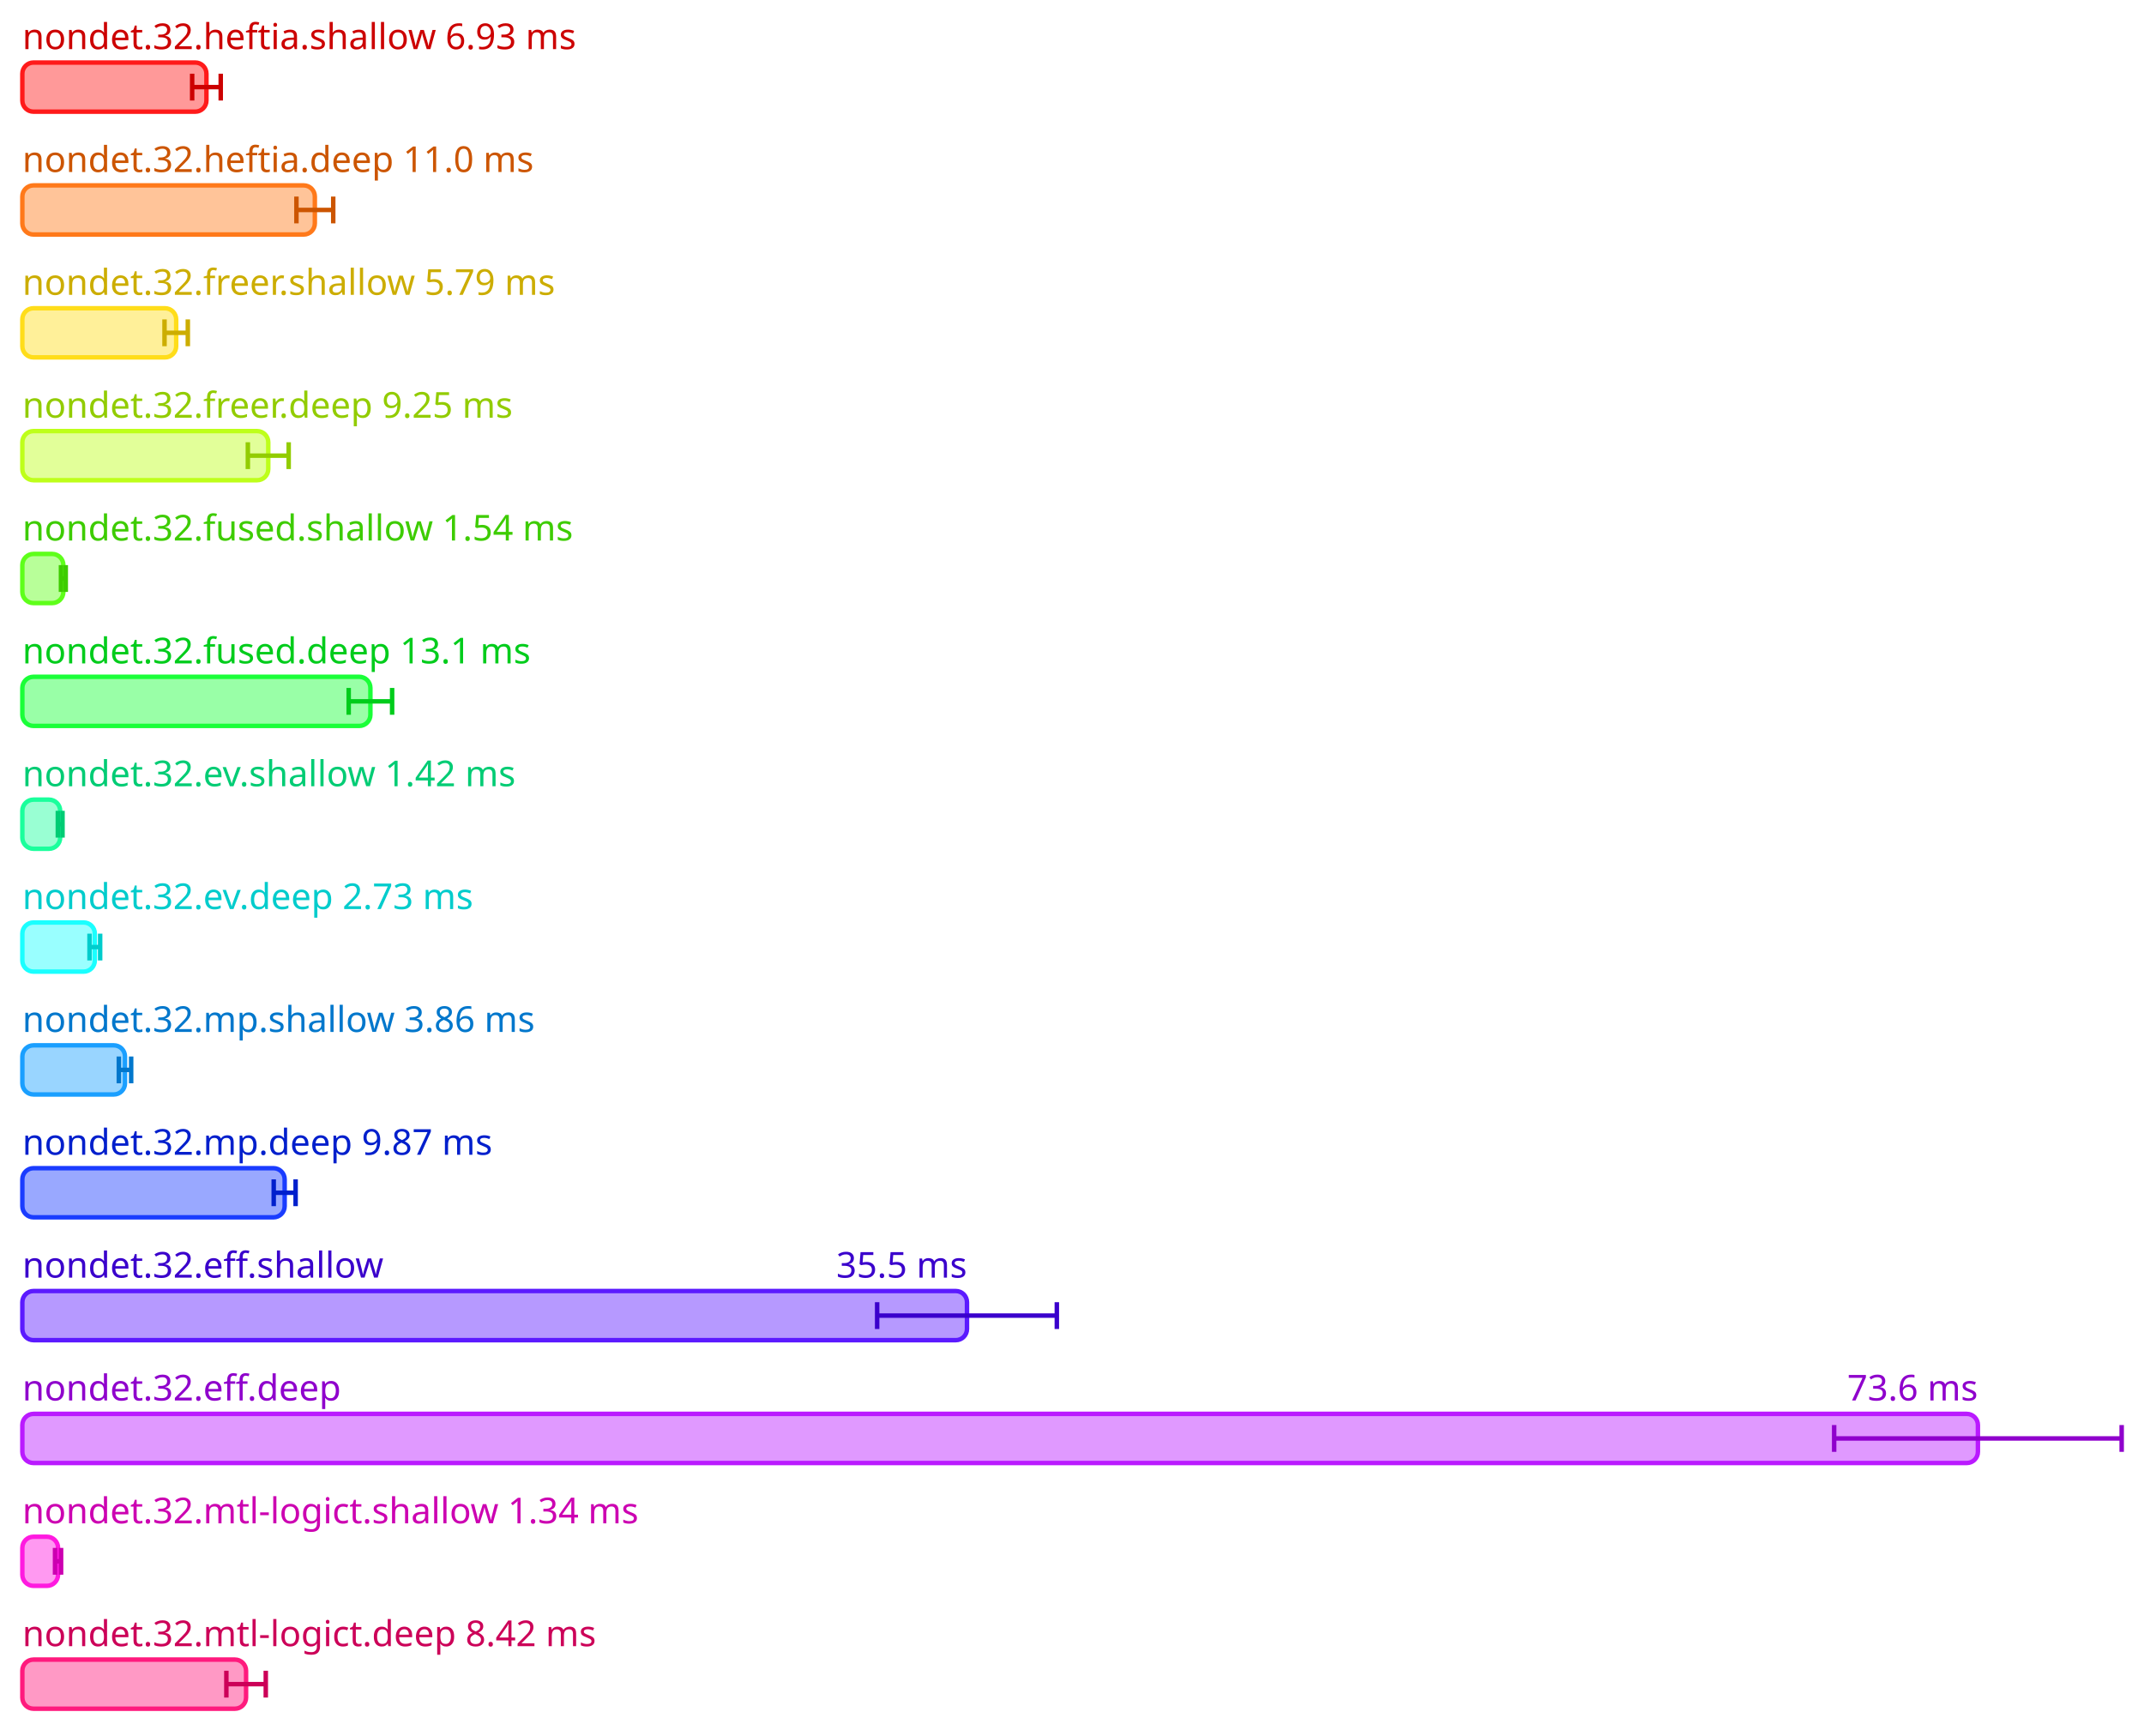
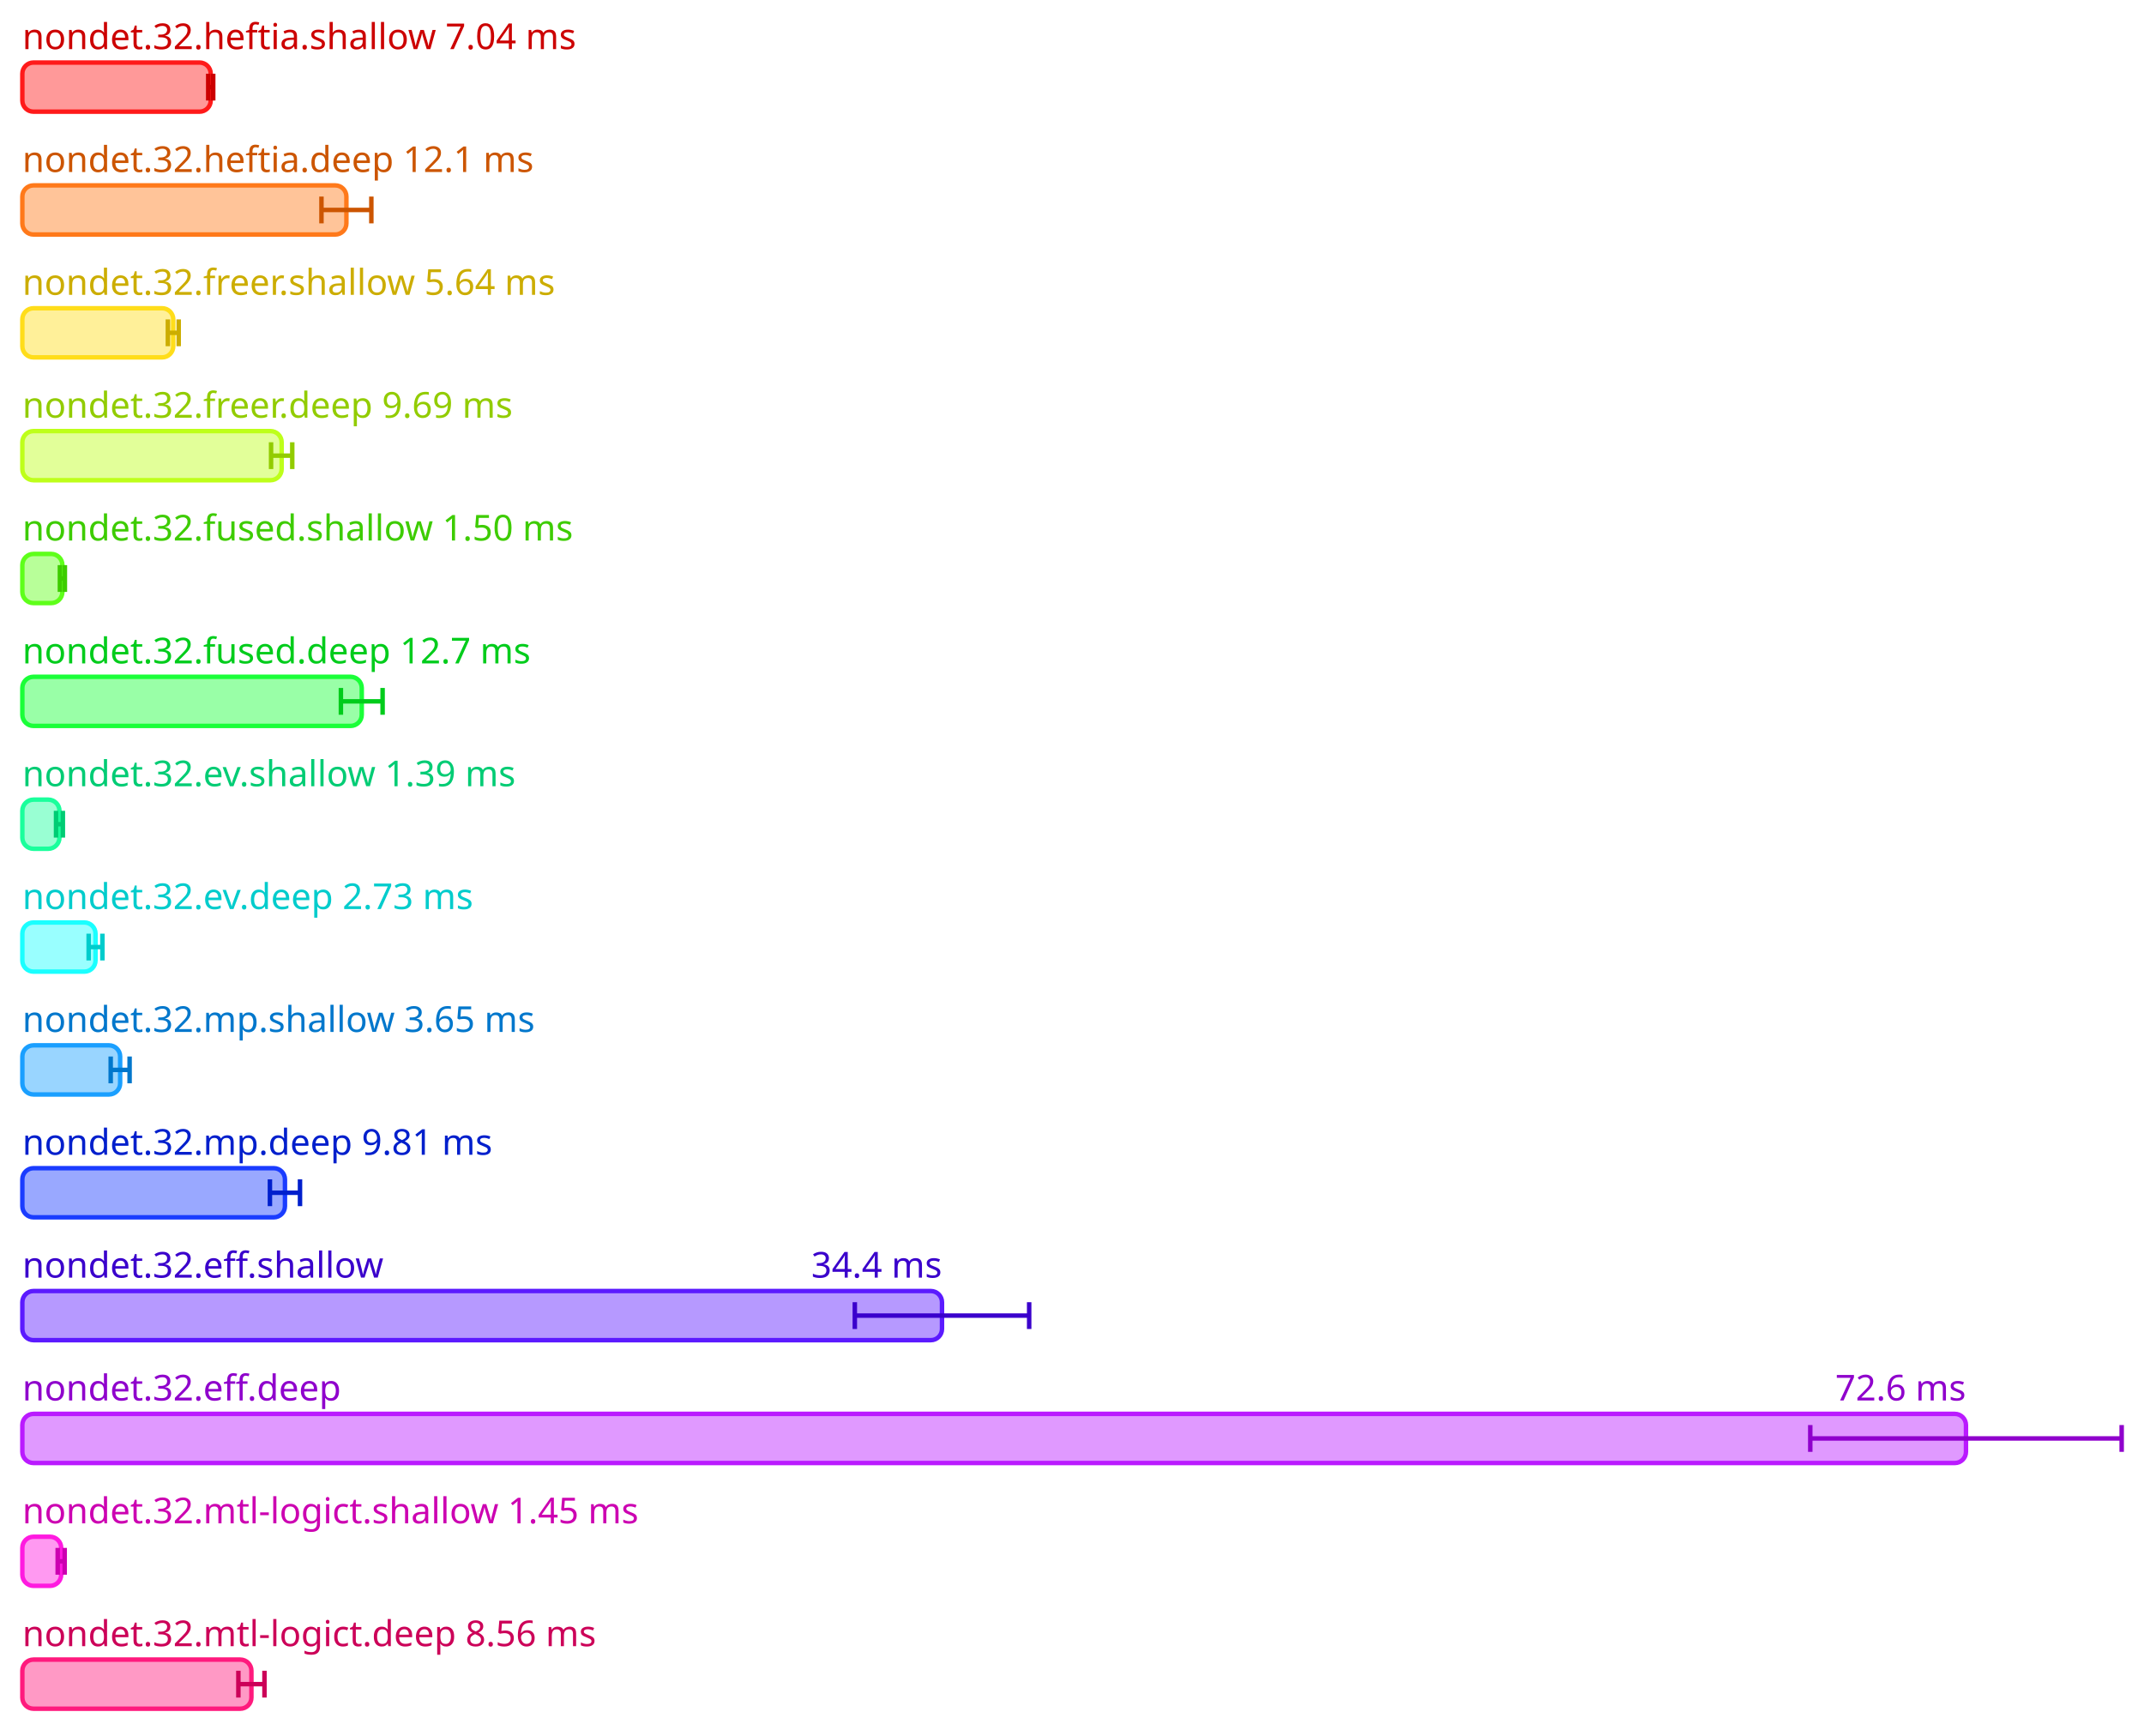
<svg xmlns="http://www.w3.org/2000/svg" height="777" width="960.0" font-size="16" font-family="sans-serif" stroke-width="2">
  <g transform="translate(10.0 0)">
-     <text fill="hsl(0, 100%, 40%)" y="22">nondet.32.heftia.shallow 6.93 ms</text>
+     <text fill="hsl(0, 100%, 40%)" y="22">nondet.32.heftia.shallow 7.04 ms</text>
    <g>
-       <rect y="28" rx="5" height="22" width="82.437" fill="hsl(0, 100%, 80%)" stroke="hsl(0, 100%, 55%)" />
+       <rect y="28" rx="5" height="22" width="84.351" fill="hsl(0, 100%, 80%)" stroke="hsl(0, 100%, 55%)" />
      <g stroke="hsl(0, 100%, 40%)">
-         <line x1="76.04" x2="88.833" y1="39" y2="39" />
-         <line x1="76.04" x2="76.04" y1="33" y2="45" />
-         <line x1="88.833" x2="88.833" y1="33" y2="45" />
+         <line x1="83.231" x2="85.472" y1="39" y2="39" />
+         <line x1="83.231" x2="83.231" y1="33" y2="45" />
+         <line x1="85.472" x2="85.472" y1="33" y2="45" />
      </g>
    </g>
-     <text fill="hsl(25, 100%, 40%)" y="77">nondet.32.heftia.deep 11.0 ms</text>
+     <text fill="hsl(25, 100%, 40%)" y="77">nondet.32.heftia.deep 12.1 ms</text>
    <g>
-       <rect y="83" rx="5" height="22" width="130.973" fill="hsl(25, 100%, 80%)" stroke="hsl(25, 100%, 55%)" />
+       <rect y="83" rx="5" height="22" width="145.107" fill="hsl(25, 100%, 80%)" stroke="hsl(25, 100%, 55%)" />
      <g stroke="hsl(25, 100%, 40%)">
-         <line x1="122.735" x2="139.21" y1="94" y2="94" />
-         <line x1="122.735" x2="122.735" y1="88" y2="100" />
-         <line x1="139.21" x2="139.21" y1="88" y2="100" />
+         <line x1="133.939" x2="156.274" y1="94" y2="94" />
+         <line x1="133.939" x2="133.939" y1="88" y2="100" />
+         <line x1="156.274" x2="156.274" y1="88" y2="100" />
      </g>
    </g>
-     <text fill="hsl(51, 100%, 40%)" y="132">nondet.32.freer.shallow 5.79 ms</text>
+     <text fill="hsl(51, 100%, 40%)" y="132">nondet.32.freer.shallow 5.64 ms</text>
    <g>
-       <rect y="138" rx="5" height="22" width="68.883" fill="hsl(51, 100%, 80%)" stroke="hsl(51, 100%, 55%)" />
+       <rect y="138" rx="5" height="22" width="67.586" fill="hsl(51, 100%, 80%)" stroke="hsl(51, 100%, 55%)" />
      <g stroke="hsl(51, 100%, 40%)">
-         <line x1="63.667" x2="74.098" y1="149" y2="149" />
-         <line x1="63.667" x2="63.667" y1="143" y2="155" />
-         <line x1="74.098" x2="74.098" y1="143" y2="155" />
+         <line x1="65.157" x2="70.014" y1="149" y2="149" />
+         <line x1="65.157" x2="65.157" y1="143" y2="155" />
+         <line x1="70.014" x2="70.014" y1="143" y2="155" />
      </g>
    </g>
-     <text fill="hsl(77, 100%, 40%)" y="187">nondet.32.freer.deep 9.25 ms</text>
+     <text fill="hsl(77, 100%, 40%)" y="187">nondet.32.freer.deep 9.69 ms</text>
    <g>
-       <rect y="193" rx="5" height="22" width="110.121" fill="hsl(77, 100%, 80%)" stroke="hsl(77, 100%, 55%)" />
+       <rect y="193" rx="5" height="22" width="116.116" fill="hsl(77, 100%, 80%)" stroke="hsl(77, 100%, 55%)" />
      <g stroke="hsl(77, 100%, 40%)">
-         <line x1="100.978" x2="119.264" y1="204" y2="204" />
-         <line x1="100.978" x2="100.978" y1="198" y2="210" />
-         <line x1="119.264" x2="119.264" y1="198" y2="210" />
+         <line x1="111.374" x2="120.859" y1="204" y2="204" />
+         <line x1="111.374" x2="111.374" y1="198" y2="210" />
+         <line x1="120.859" x2="120.859" y1="198" y2="210" />
      </g>
    </g>
-     <text fill="hsl(102, 100%, 40%)" y="242">nondet.32.fused.shallow 1.54 ms</text>
+     <text fill="hsl(102, 100%, 40%)" y="242">nondet.32.fused.shallow 1.50 ms</text>
    <g>
-       <rect y="248" rx="5" height="22" width="18.369" fill="hsl(102, 100%, 80%)" stroke="hsl(102, 100%, 55%)" />
+       <rect y="248" rx="5" height="22" width="17.935" fill="hsl(102, 100%, 80%)" stroke="hsl(102, 100%, 55%)" />
      <g stroke="hsl(102, 100%, 40%)">
-         <line x1="17.297" x2="19.44" y1="259" y2="259" />
-         <line x1="17.297" x2="17.297" y1="253" y2="265" />
-         <line x1="19.44" x2="19.44" y1="253" y2="265" />
+         <line x1="16.816" x2="19.054" y1="259" y2="259" />
+         <line x1="16.816" x2="16.816" y1="253" y2="265" />
+         <line x1="19.054" x2="19.054" y1="253" y2="265" />
      </g>
    </g>
-     <text fill="hsl(128, 100%, 40%)" y="297">nondet.32.fused.deep 13.1 ms</text>
+     <text fill="hsl(128, 100%, 40%)" y="297">nondet.32.fused.deep 12.7 ms</text>
    <g>
-       <rect y="303" rx="5" height="22" width="155.854" fill="hsl(128, 100%, 80%)" stroke="hsl(128, 100%, 55%)" />
+       <rect y="303" rx="5" height="22" width="151.977" fill="hsl(128, 100%, 80%)" stroke="hsl(128, 100%, 55%)" />
      <g stroke="hsl(128, 100%, 40%)">
-         <line x1="146.131" x2="165.577" y1="314" y2="314" />
-         <line x1="146.131" x2="146.131" y1="308" y2="320" />
-         <line x1="165.577" x2="165.577" y1="308" y2="320" />
+         <line x1="142.638" x2="161.315" y1="314" y2="314" />
+         <line x1="142.638" x2="142.638" y1="308" y2="320" />
+         <line x1="161.315" x2="161.315" y1="308" y2="320" />
      </g>
    </g>
-     <text fill="hsl(154, 100%, 40%)" y="352">nondet.32.ev.shallow 1.42 ms</text>
+     <text fill="hsl(154, 100%, 40%)" y="352">nondet.32.ev.shallow 1.39 ms</text>
    <g>
-       <rect y="358" rx="5" height="22" width="16.941" fill="hsl(154, 100%, 80%)" stroke="hsl(154, 100%, 55%)" />
+       <rect y="358" rx="5" height="22" width="16.618" fill="hsl(154, 100%, 80%)" stroke="hsl(154, 100%, 55%)" />
      <g stroke="hsl(154, 100%, 40%)">
-         <line x1="15.891" x2="17.991" y1="369" y2="369" />
-         <line x1="15.891" x2="15.891" y1="363" y2="375" />
-         <line x1="17.991" x2="17.991" y1="363" y2="375" />
+         <line x1="15.083" x2="18.153" y1="369" y2="369" />
+         <line x1="15.083" x2="15.083" y1="363" y2="375" />
+         <line x1="18.153" x2="18.153" y1="363" y2="375" />
      </g>
    </g>
    <text fill="hsl(180, 100%, 40%)" y="407">nondet.32.ev.deep 2.73 ms</text>
    <g>
-       <rect y="413" rx="5" height="22" width="32.462" fill="hsl(180, 100%, 80%)" stroke="hsl(180, 100%, 55%)" />
+       <rect y="413" rx="5" height="22" width="32.772" fill="hsl(180, 100%, 80%)" stroke="hsl(180, 100%, 55%)" />
      <g stroke="hsl(180, 100%, 40%)">
-         <line x1="30.077" x2="34.847" y1="424" y2="424" />
-         <line x1="30.077" x2="30.077" y1="418" y2="430" />
-         <line x1="34.847" x2="34.847" y1="418" y2="430" />
+         <line x1="29.693" x2="35.851" y1="424" y2="424" />
+         <line x1="29.693" x2="29.693" y1="418" y2="430" />
+         <line x1="35.851" x2="35.851" y1="418" y2="430" />
      </g>
    </g>
-     <text fill="hsl(205, 100%, 40%)" y="462">nondet.32.mp.shallow 3.86 ms</text>
+     <text fill="hsl(205, 100%, 40%)" y="462">nondet.32.mp.shallow 3.65 ms</text>
    <g>
-       <rect y="468" rx="5" height="22" width="45.968" fill="hsl(205, 100%, 80%)" stroke="hsl(205, 100%, 55%)" />
+       <rect y="468" rx="5" height="22" width="43.8" fill="hsl(205, 100%, 80%)" stroke="hsl(205, 100%, 55%)" />
      <g stroke="hsl(205, 100%, 40%)">
-         <line x1="43.204" x2="48.731" y1="479" y2="479" />
-         <line x1="43.204" x2="43.204" y1="473" y2="485" />
-         <line x1="48.731" x2="48.731" y1="473" y2="485" />
+         <line x1="39.568" x2="48.031" y1="479" y2="479" />
+         <line x1="39.568" x2="39.568" y1="473" y2="485" />
+         <line x1="48.031" x2="48.031" y1="473" y2="485" />
      </g>
    </g>
-     <text fill="hsl(231, 100%, 40%)" y="517">nondet.32.mp.deep 9.87 ms</text>
+     <text fill="hsl(231, 100%, 40%)" y="517">nondet.32.mp.deep 9.81 ms</text>
    <g>
-       <rect y="523" rx="5" height="22" width="117.462" fill="hsl(231, 100%, 80%)" stroke="hsl(231, 100%, 55%)" />
+       <rect y="523" rx="5" height="22" width="117.592" fill="hsl(231, 100%, 80%)" stroke="hsl(231, 100%, 55%)" />
      <g stroke="hsl(231, 100%, 40%)">
-         <line x1="112.56" x2="122.363" y1="534" y2="534" />
-         <line x1="112.56" x2="112.56" y1="528" y2="540" />
-         <line x1="122.363" x2="122.363" y1="528" y2="540" />
+         <line x1="110.859" x2="124.326" y1="534" y2="534" />
+         <line x1="110.859" x2="110.859" y1="528" y2="540" />
+         <line x1="124.326" x2="124.326" y1="528" y2="540" />
      </g>
    </g>
    <g fill="hsl(257, 100%, 40%)">
      <text y="572">nondet.32.eff.shallow</text>
-       <text y="572" x="422.981" text-anchor="end">35.5 ms</text>
+       <text y="572" x="411.79" text-anchor="end">34.4 ms</text>
    </g>
    <g>
-       <rect y="578" rx="5" height="22" width="422.981" fill="hsl(257, 100%, 80%)" stroke="hsl(257, 100%, 55%)" />
+       <rect y="578" rx="5" height="22" width="411.79" fill="hsl(257, 100%, 80%)" stroke="hsl(257, 100%, 55%)" />
      <g stroke="hsl(257, 100%, 40%)">
-         <line x1="382.755" x2="463.207" y1="589" y2="589" />
-         <line x1="382.755" x2="382.755" y1="583" y2="595" />
-         <line x1="463.207" x2="463.207" y1="583" y2="595" />
+         <line x1="372.757" x2="450.822" y1="589" y2="589" />
+         <line x1="372.757" x2="372.757" y1="583" y2="595" />
+         <line x1="450.822" x2="450.822" y1="583" y2="595" />
      </g>
    </g>
    <g fill="hsl(282, 100%, 40%)">
      <text y="627">nondet.32.eff.deep</text>
-       <text y="627" x="875.633" text-anchor="end">73.6 ms</text>
+       <text y="627" x="870.285" text-anchor="end">72.6 ms</text>
    </g>
    <g>
-       <rect y="633" rx="5" height="22" width="875.633" fill="hsl(282, 100%, 80%)" stroke="hsl(282, 100%, 55%)" />
+       <rect y="633" rx="5" height="22" width="870.285" fill="hsl(282, 100%, 80%)" stroke="hsl(282, 100%, 55%)" />
      <g stroke="hsl(282, 100%, 40%)">
-         <line x1="811.266" x2="940.0" y1="644" y2="644" />
-         <line x1="811.266" x2="811.266" y1="638" y2="650" />
+         <line x1="800.569" x2="940.0" y1="644" y2="644" />
+         <line x1="800.569" x2="800.569" y1="638" y2="650" />
        <line x1="940.0" x2="940.0" y1="638" y2="650" />
      </g>
    </g>
-     <text fill="hsl(308, 100%, 40%)" y="682">nondet.32.mtl-logict.shallow 1.34 ms</text>
+     <text fill="hsl(308, 100%, 40%)" y="682">nondet.32.mtl-logict.shallow 1.45 ms</text>
    <g>
-       <rect y="688" rx="5" height="22" width="15.995" fill="hsl(308, 100%, 80%)" stroke="hsl(308, 100%, 55%)" />
+       <rect y="688" rx="5" height="22" width="17.397" fill="hsl(308, 100%, 80%)" stroke="hsl(308, 100%, 55%)" />
      <g stroke="hsl(308, 100%, 40%)">
-         <line x1="14.634" x2="17.356" y1="699" y2="699" />
-         <line x1="14.634" x2="14.634" y1="693" y2="705" />
-         <line x1="17.356" x2="17.356" y1="693" y2="705" />
+         <line x1="15.829" x2="18.965" y1="699" y2="699" />
+         <line x1="15.829" x2="15.829" y1="693" y2="705" />
+         <line x1="18.965" x2="18.965" y1="693" y2="705" />
      </g>
    </g>
-     <text fill="hsl(334, 100%, 40%)" y="737">nondet.32.mtl-logict.deep 8.42 ms</text>
+     <text fill="hsl(334, 100%, 40%)" y="737">nondet.32.mtl-logict.deep 8.56 ms</text>
    <g>
-       <rect y="743" rx="5" height="22" width="100.181" fill="hsl(334, 100%, 80%)" stroke="hsl(334, 100%, 55%)" />
+       <rect y="743" rx="5" height="22" width="102.573" fill="hsl(334, 100%, 80%)" stroke="hsl(334, 100%, 55%)" />
      <g stroke="hsl(334, 100%, 40%)">
-         <line x1="91.356" x2="109.005" y1="754" y2="754" />
-         <line x1="91.356" x2="91.356" y1="748" y2="760" />
-         <line x1="109.005" x2="109.005" y1="748" y2="760" />
+         <line x1="96.73" x2="108.417" y1="754" y2="754" />
+         <line x1="96.73" x2="96.73" y1="748" y2="760" />
+         <line x1="108.417" x2="108.417" y1="748" y2="760" />
      </g>
    </g>
  </g>
</svg>
